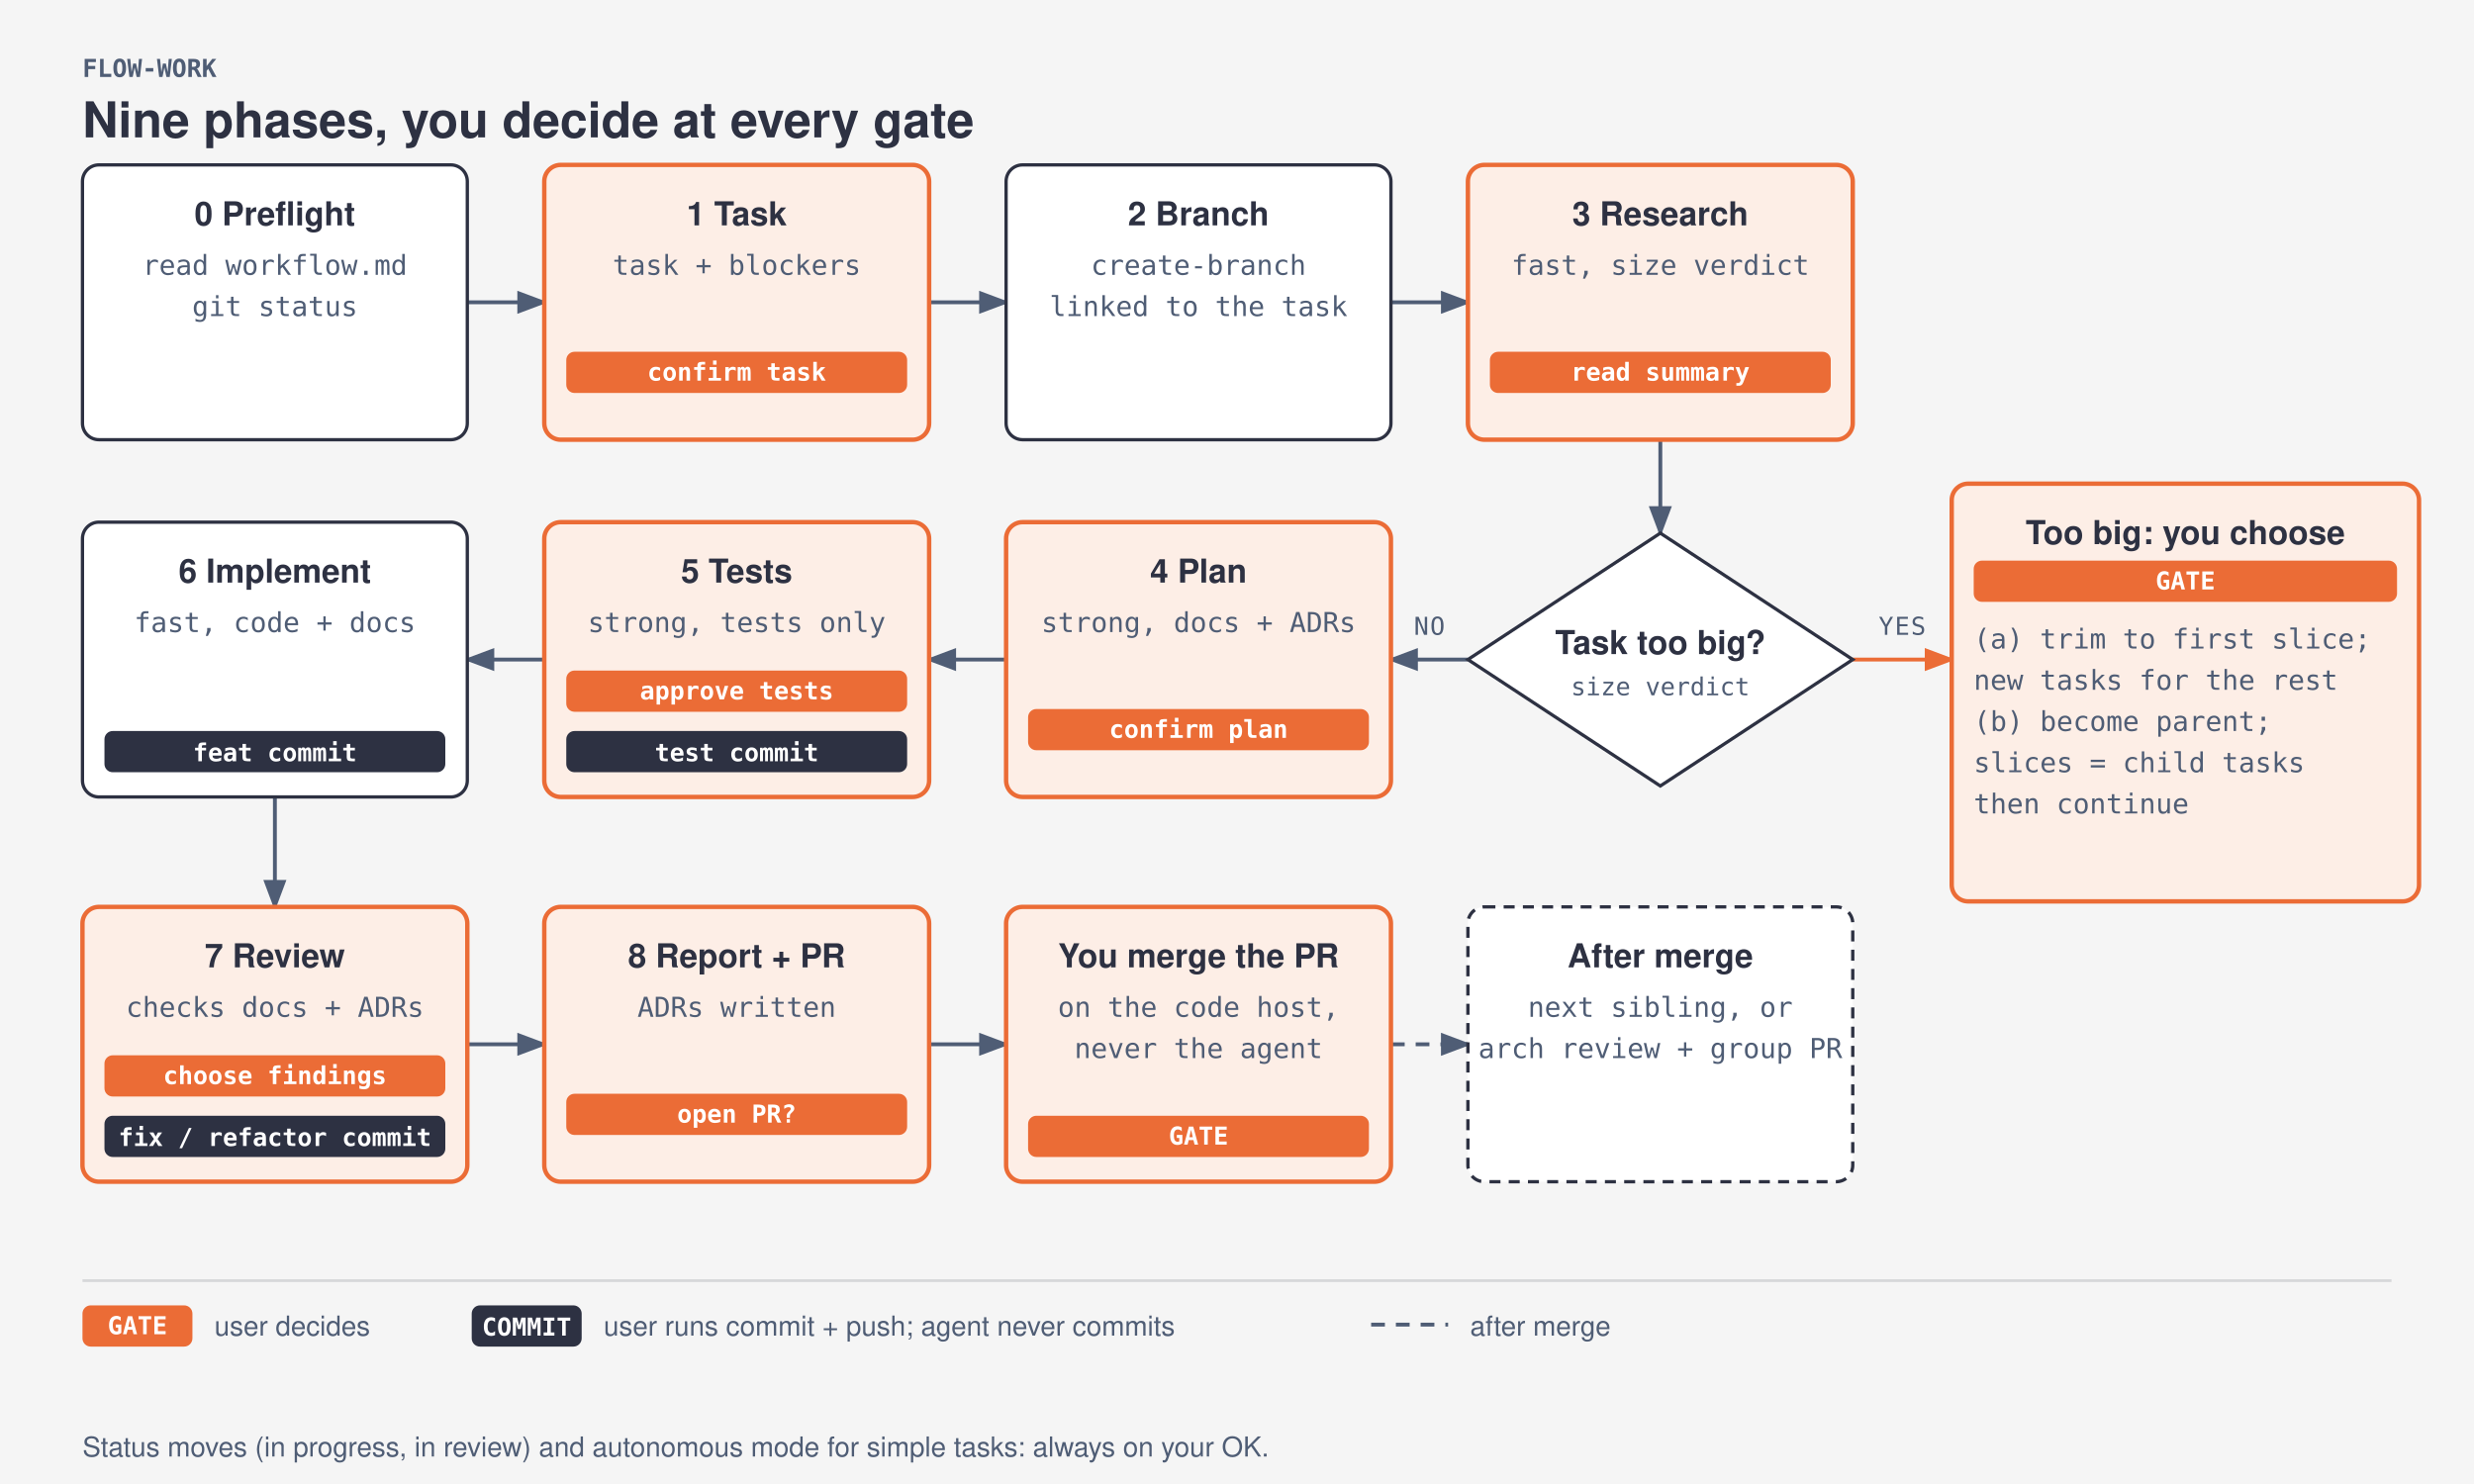
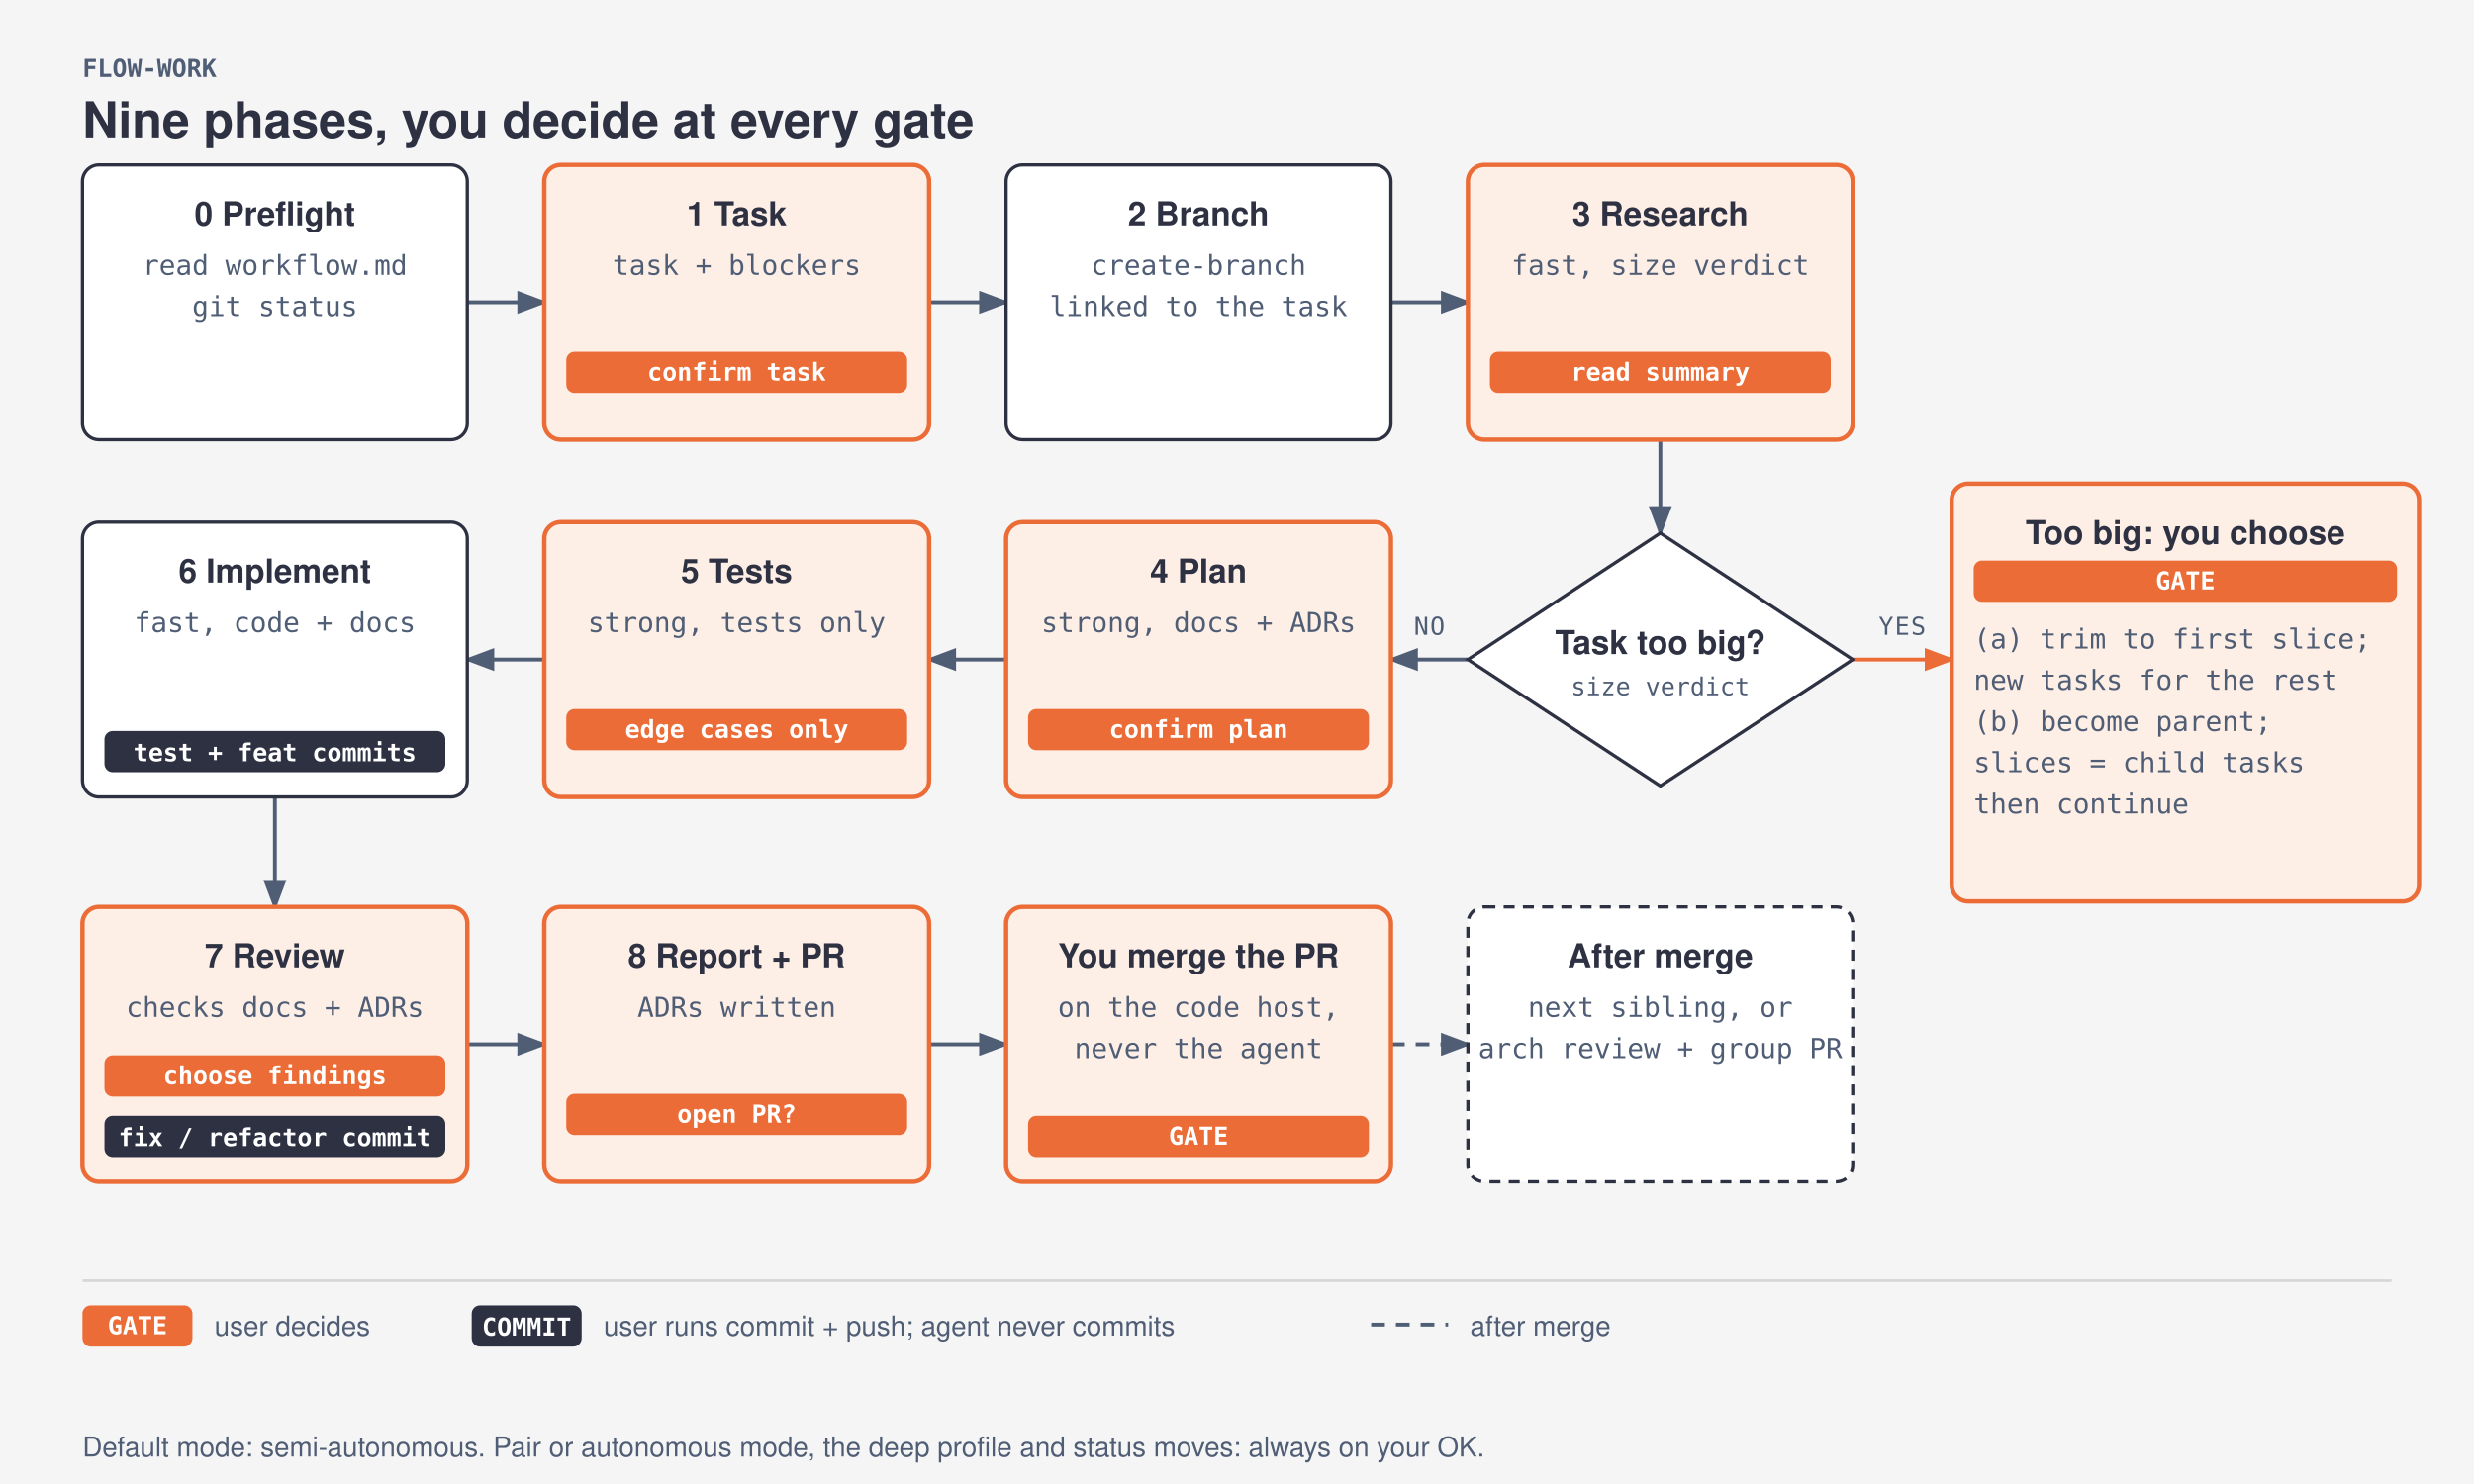
<svg xmlns="http://www.w3.org/2000/svg" viewBox="0 0 900 540" width="900" height="540" role="img" aria-labelledby="flow-work-phases-title flow-work-phases-desc">
  <defs>
    <marker id="flow-work-phases-a" markerWidth="8" markerHeight="6" refX="7" refY="3" orient="auto">
      <polygon points="0 0,8 3,0 6" fill="#4f5d75" />
    </marker>
    <marker id="flow-work-phases-as" markerWidth="8" markerHeight="6" refX="7" refY="3" orient="auto-start-reverse">
      <polygon points="0 0,8 3,0 6" fill="#4f5d75" />
    </marker>
    <marker id="flow-work-phases-l" markerWidth="8" markerHeight="6" refX="7" refY="3" orient="auto">
      <polygon points="0 0,8 3,0 6" fill="#2e5aa8" />
    </marker>
    <marker id="flow-work-phases-c" markerWidth="8" markerHeight="6" refX="7" refY="3" orient="auto">
      <polygon points="0 0,8 3,0 6" fill="#eb6c36" />
    </marker>
  </defs>
  <rect width="100%" height="100%" fill="#f5f5f5" />
  <path d="M170,110.0 L198,110.0" fill="none" stroke="#4f5d75" stroke-width="1.4" marker-end="url(#flow-work-phases-a)" />
  <path d="M338,110.0 L366,110.0" fill="none" stroke="#4f5d75" stroke-width="1.4" marker-end="url(#flow-work-phases-a)" />
  <path d="M506,110.0 L534,110.0" fill="none" stroke="#4f5d75" stroke-width="1.4" marker-end="url(#flow-work-phases-a)" />
  <path d="M604,160 L604,194" fill="none" stroke="#4f5d75" stroke-width="1.4" marker-end="url(#flow-work-phases-a)" />
  <path d="M534,240 L506,240" fill="none" stroke="#4f5d75" stroke-width="1.4" marker-end="url(#flow-work-phases-a)" />
  <rect x="509.8" y="222" width="20.4" height="13" rx="2" fill="#f5f5f5" />
  <text x="520" y="231" fill="#4f5d75" font-size="9" font-family="ui-monospace,'SF Mono',Menlo,Consolas,monospace" text-anchor="middle" letter-spacing="0.05em">NO</text>
  <path d="M674,240 L710,240" fill="none" stroke="#eb6c36" stroke-width="1.4" marker-end="url(#flow-work-phases-c)" />
  <rect x="678.7" y="222" width="26.6" height="13" rx="2" fill="#f5f5f5" />
  <text x="692" y="231" fill="#4f5d75" font-size="9" font-family="ui-monospace,'SF Mono',Menlo,Consolas,monospace" text-anchor="middle" letter-spacing="0.05em">YES</text>
  <path d="M366,240.0 L338,240.0" fill="none" stroke="#4f5d75" stroke-width="1.4" marker-end="url(#flow-work-phases-a)" />
  <path d="M198,240.0 L170,240.0" fill="none" stroke="#4f5d75" stroke-width="1.4" marker-end="url(#flow-work-phases-a)" />
  <path d="M100,290 L100,330" fill="none" stroke="#4f5d75" stroke-width="1.4" marker-end="url(#flow-work-phases-a)" />
  <path d="M170,380.0 L198,380.0" fill="none" stroke="#4f5d75" stroke-width="1.4" marker-end="url(#flow-work-phases-a)" />
  <path d="M338,380.0 L366,380.0" fill="none" stroke="#4f5d75" stroke-width="1.4" marker-end="url(#flow-work-phases-a)" />
  <path d="M506,380.0 L534,380.0" fill="none" stroke="#4f5d75" stroke-width="1.4" stroke-dasharray="5,4" marker-end="url(#flow-work-phases-a)" />
  <line x1="30" y1="466" x2="870" y2="466" stroke="rgba(45,49,66,0.15)" />
  <rect x="171.6" y="475" width="40" height="15" rx="3" fill="#2d3142" />
  <line x1="498.8" y1="482" x2="526.8" y2="482" stroke="#4f5d75" stroke-width="1.4" stroke-dasharray="5,4" />
  <text x="30" y="28" fill="#4f5d75" font-size="9" font-weight="600" font-family="ui-monospace,'SF Mono',Menlo,Consolas,monospace" text-anchor="start">FLOW-WORK</text>
  <text x="30" y="50" fill="#2d3142" font-size="18" font-weight="700" font-family="-apple-system,'Segoe UI',Helvetica,Arial,sans-serif" text-anchor="start">Nine phases, you decide at every gate</text>
  <rect x="30" y="60" width="140" height="100" rx="6" fill="#f5f5f5" />
  <rect x="30" y="60" width="140" height="100" rx="6" fill="#fff" stroke="#2d3142" stroke-width="1.2" />
  <text x="100.0" y="82" fill="#2d3142" font-size="12" font-weight="700" font-family="-apple-system,'Segoe UI',Helvetica,Arial,sans-serif" text-anchor="middle">0 Preflight</text>
  <text x="100.0" y="100" fill="#4f5d75" font-size="10" font-weight="400" font-family="ui-monospace,'SF Mono',Menlo,Consolas,monospace" text-anchor="middle">read workflow.md</text>
  <text x="100.0" y="115" fill="#4f5d75" font-size="10" font-weight="400" font-family="ui-monospace,'SF Mono',Menlo,Consolas,monospace" text-anchor="middle">git status</text>
  <rect x="198" y="60" width="140" height="100" rx="6" fill="#f5f5f5" />
  <rect x="198" y="60" width="140" height="100" rx="6" fill="#fdeee6" stroke="#eb6c36" stroke-width="1.6" />
  <text x="268.0" y="82" fill="#2d3142" font-size="12" font-weight="700" font-family="-apple-system,'Segoe UI',Helvetica,Arial,sans-serif" text-anchor="middle">1 Task</text>
  <text x="268.0" y="100" fill="#4f5d75" font-size="10" font-weight="400" font-family="ui-monospace,'SF Mono',Menlo,Consolas,monospace" text-anchor="middle">task + blockers</text>
  <rect x="206" y="128" width="124" height="15" rx="3" fill="#eb6c36" />
  <text x="268.0" y="138.5" fill="#fff" font-size="9" font-weight="600" font-family="ui-monospace,'SF Mono',Menlo,Consolas,monospace" text-anchor="middle">confirm task</text>
  <rect x="366" y="60" width="140" height="100" rx="6" fill="#f5f5f5" />
  <rect x="366" y="60" width="140" height="100" rx="6" fill="#fff" stroke="#2d3142" stroke-width="1.2" />
  <text x="436.0" y="82" fill="#2d3142" font-size="12" font-weight="700" font-family="-apple-system,'Segoe UI',Helvetica,Arial,sans-serif" text-anchor="middle">2 Branch</text>
  <text x="436.0" y="100" fill="#4f5d75" font-size="10" font-weight="400" font-family="ui-monospace,'SF Mono',Menlo,Consolas,monospace" text-anchor="middle">create-branch</text>
  <text x="436.0" y="115" fill="#4f5d75" font-size="10" font-weight="400" font-family="ui-monospace,'SF Mono',Menlo,Consolas,monospace" text-anchor="middle">linked to the task</text>
  <rect x="534" y="60" width="140" height="100" rx="6" fill="#f5f5f5" />
  <rect x="534" y="60" width="140" height="100" rx="6" fill="#fdeee6" stroke="#eb6c36" stroke-width="1.6" />
  <text x="604.0" y="82" fill="#2d3142" font-size="12" font-weight="700" font-family="-apple-system,'Segoe UI',Helvetica,Arial,sans-serif" text-anchor="middle">3 Research</text>
  <text x="604.0" y="100" fill="#4f5d75" font-size="10" font-weight="400" font-family="ui-monospace,'SF Mono',Menlo,Consolas,monospace" text-anchor="middle">fast, size verdict</text>
  <rect x="542" y="128" width="124" height="15" rx="3" fill="#eb6c36" />
  <text x="604.0" y="138.5" fill="#fff" font-size="9" font-weight="600" font-family="ui-monospace,'SF Mono',Menlo,Consolas,monospace" text-anchor="middle">read summary</text>
  <rect x="366" y="190" width="140" height="100" rx="6" fill="#f5f5f5" />
  <rect x="366" y="190" width="140" height="100" rx="6" fill="#fdeee6" stroke="#eb6c36" stroke-width="1.6" />
  <text x="436.0" y="212" fill="#2d3142" font-size="12" font-weight="700" font-family="-apple-system,'Segoe UI',Helvetica,Arial,sans-serif" text-anchor="middle">4 Plan</text>
  <text x="436.0" y="230" fill="#4f5d75" font-size="10" font-weight="400" font-family="ui-monospace,'SF Mono',Menlo,Consolas,monospace" text-anchor="middle">strong, docs + ADRs</text>
  <rect x="374" y="258" width="124" height="15" rx="3" fill="#eb6c36" />
  <text x="436.0" y="268.5" fill="#fff" font-size="9" font-weight="600" font-family="ui-monospace,'SF Mono',Menlo,Consolas,monospace" text-anchor="middle">confirm plan</text>
  <rect x="198" y="190" width="140" height="100" rx="6" fill="#f5f5f5" />
  <rect x="198" y="190" width="140" height="100" rx="6" fill="#fdeee6" stroke="#eb6c36" stroke-width="1.6" />
  <text x="268.0" y="212" fill="#2d3142" font-size="12" font-weight="700" font-family="-apple-system,'Segoe UI',Helvetica,Arial,sans-serif" text-anchor="middle">5 Tests</text>
  <text x="268.0" y="230" fill="#4f5d75" font-size="10" font-weight="400" font-family="ui-monospace,'SF Mono',Menlo,Consolas,monospace" text-anchor="middle">strong, tests only</text>
-   <rect x="206" y="244" width="124" height="15" rx="3" fill="#eb6c36" />
-   <text x="268.0" y="254.5" fill="#fff" font-size="9" font-weight="600" font-family="ui-monospace,'SF Mono',Menlo,Consolas,monospace" text-anchor="middle">approve tests</text>
-   <rect x="206" y="266" width="124" height="15" rx="3" fill="#2d3142" />
-   <text x="268.0" y="277" fill="#fff" font-size="9" font-weight="600" font-family="ui-monospace,'SF Mono',Menlo,Consolas,monospace" text-anchor="middle">test commit</text>
+   <rect x="206" y="258" width="124" height="15" rx="3" fill="#eb6c36" />
+   <text x="268.0" y="268.5" fill="#fff" font-size="9" font-weight="600" font-family="ui-monospace,'SF Mono',Menlo,Consolas,monospace" text-anchor="middle">edge cases only</text>
  <rect x="30" y="190" width="140" height="100" rx="6" fill="#f5f5f5" />
  <rect x="30" y="190" width="140" height="100" rx="6" fill="#fff" stroke="#2d3142" stroke-width="1.2" />
  <text x="100.0" y="212" fill="#2d3142" font-size="12" font-weight="700" font-family="-apple-system,'Segoe UI',Helvetica,Arial,sans-serif" text-anchor="middle">6 Implement</text>
  <text x="100.0" y="230" fill="#4f5d75" font-size="10" font-weight="400" font-family="ui-monospace,'SF Mono',Menlo,Consolas,monospace" text-anchor="middle">fast, code + docs</text>
  <rect x="38" y="266" width="124" height="15" rx="3" fill="#2d3142" />
-   <text x="100.0" y="277" fill="#fff" font-size="9" font-weight="600" font-family="ui-monospace,'SF Mono',Menlo,Consolas,monospace" text-anchor="middle">feat commit</text>
+   <text x="100.0" y="277" fill="#fff" font-size="9" font-weight="600" font-family="ui-monospace,'SF Mono',Menlo,Consolas,monospace" text-anchor="middle">test + feat commits</text>
  <rect x="30" y="330" width="140" height="100" rx="6" fill="#f5f5f5" />
  <rect x="30" y="330" width="140" height="100" rx="6" fill="#fdeee6" stroke="#eb6c36" stroke-width="1.6" />
  <text x="100.0" y="352" fill="#2d3142" font-size="12" font-weight="700" font-family="-apple-system,'Segoe UI',Helvetica,Arial,sans-serif" text-anchor="middle">7 Review</text>
  <text x="100.0" y="370" fill="#4f5d75" font-size="10" font-weight="400" font-family="ui-monospace,'SF Mono',Menlo,Consolas,monospace" text-anchor="middle">checks docs + ADRs</text>
  <rect x="38" y="384" width="124" height="15" rx="3" fill="#eb6c36" />
  <text x="100.0" y="394.5" fill="#fff" font-size="9" font-weight="600" font-family="ui-monospace,'SF Mono',Menlo,Consolas,monospace" text-anchor="middle">choose findings</text>
  <rect x="38" y="406" width="124" height="15" rx="3" fill="#2d3142" />
  <text x="100.0" y="417" fill="#fff" font-size="9" font-weight="600" font-family="ui-monospace,'SF Mono',Menlo,Consolas,monospace" text-anchor="middle">fix / refactor commit</text>
  <rect x="198" y="330" width="140" height="100" rx="6" fill="#f5f5f5" />
  <rect x="198" y="330" width="140" height="100" rx="6" fill="#fdeee6" stroke="#eb6c36" stroke-width="1.6" />
  <text x="268.0" y="352" fill="#2d3142" font-size="12" font-weight="700" font-family="-apple-system,'Segoe UI',Helvetica,Arial,sans-serif" text-anchor="middle">8 Report + PR</text>
  <text x="268.0" y="370" fill="#4f5d75" font-size="10" font-weight="400" font-family="ui-monospace,'SF Mono',Menlo,Consolas,monospace" text-anchor="middle">ADRs written</text>
  <rect x="206" y="398" width="124" height="15" rx="3" fill="#eb6c36" />
  <text x="268.0" y="408.5" fill="#fff" font-size="9" font-weight="600" font-family="ui-monospace,'SF Mono',Menlo,Consolas,monospace" text-anchor="middle">open PR?</text>
  <rect x="366" y="330" width="140" height="100" rx="6" fill="#f5f5f5" />
  <rect x="366" y="330" width="140" height="100" rx="6" fill="#fdeee6" stroke="#eb6c36" stroke-width="1.6" />
  <text x="436.0" y="352" fill="#2d3142" font-size="12" font-weight="700" font-family="-apple-system,'Segoe UI',Helvetica,Arial,sans-serif" text-anchor="middle">You merge the PR</text>
  <text x="436.0" y="370" fill="#4f5d75" font-size="10" font-weight="400" font-family="ui-monospace,'SF Mono',Menlo,Consolas,monospace" text-anchor="middle">on the code host,</text>
  <text x="436.0" y="385" fill="#4f5d75" font-size="10" font-weight="400" font-family="ui-monospace,'SF Mono',Menlo,Consolas,monospace" text-anchor="middle">never the agent</text>
  <rect x="374" y="406" width="124" height="15" rx="3" fill="#eb6c36" />
  <text x="436.0" y="416.5" fill="#fff" font-size="9" font-weight="600" font-family="ui-monospace,'SF Mono',Menlo,Consolas,monospace" text-anchor="middle">GATE</text>
  <rect x="534" y="330" width="140" height="100" rx="6" fill="#f5f5f5" />
  <rect x="534" y="330" width="140" height="100" rx="6" fill="#fff" stroke="#2d3142" stroke-width="1.2" stroke-dasharray="4,3" />
  <text x="604.0" y="352" fill="#2d3142" font-size="12" font-weight="700" font-family="-apple-system,'Segoe UI',Helvetica,Arial,sans-serif" text-anchor="middle">After merge</text>
  <text x="604.0" y="370" fill="#4f5d75" font-size="10" font-weight="400" font-family="ui-monospace,'SF Mono',Menlo,Consolas,monospace" text-anchor="middle">next sibling, or</text>
  <text x="604.0" y="385" fill="#4f5d75" font-size="10" font-weight="400" font-family="ui-monospace,'SF Mono',Menlo,Consolas,monospace" text-anchor="middle">arch review + group PR</text>
  <polygon points="604,194 674,240 604,286 534,240" fill="#f5f5f5" />
  <polygon points="604,194 674,240 604,286 534,240" fill="#fff" stroke="#2d3142" stroke-width="1.2" />
  <text x="604" y="238" fill="#2d3142" font-size="12" font-weight="700" font-family="-apple-system,'Segoe UI',Helvetica,Arial,sans-serif" text-anchor="middle">Task too big?</text>
  <text x="604" y="253" fill="#4f5d75" font-size="9" font-weight="400" font-family="ui-monospace,'SF Mono',Menlo,Consolas,monospace" text-anchor="middle">size verdict</text>
  <rect x="710" y="176" width="170" height="152" rx="6" fill="#f5f5f5" />
  <rect x="710" y="176" width="170" height="152" rx="6" fill="#fdeee6" stroke="#eb6c36" stroke-width="1.6" />
  <text x="795.0" y="198" fill="#2d3142" font-size="12" font-weight="700" font-family="-apple-system,'Segoe UI',Helvetica,Arial,sans-serif" text-anchor="middle">Too big: you choose</text>
  <rect x="718" y="204" width="154" height="15" rx="3" fill="#eb6c36" />
  <text x="795.0" y="214.5" fill="#fff" font-size="9" font-weight="600" font-family="ui-monospace,'SF Mono',Menlo,Consolas,monospace" text-anchor="middle">GATE</text>
  <text x="718" y="236" fill="#4f5d75" font-size="10" font-weight="400" font-family="ui-monospace,'SF Mono',Menlo,Consolas,monospace" text-anchor="start">(a) trim to first slice;</text>
  <text x="718" y="251" fill="#4f5d75" font-size="10" font-weight="400" font-family="ui-monospace,'SF Mono',Menlo,Consolas,monospace" text-anchor="start">new tasks for the rest</text>
  <text x="718" y="266" fill="#4f5d75" font-size="10" font-weight="400" font-family="ui-monospace,'SF Mono',Menlo,Consolas,monospace" text-anchor="start">(b) become parent;</text>
  <text x="718" y="281" fill="#4f5d75" font-size="10" font-weight="400" font-family="ui-monospace,'SF Mono',Menlo,Consolas,monospace" text-anchor="start">slices = child tasks</text>
  <text x="718" y="296" fill="#4f5d75" font-size="10" font-weight="400" font-family="ui-monospace,'SF Mono',Menlo,Consolas,monospace" text-anchor="start">then continue</text>
  <rect x="30" y="475" width="40" height="15" rx="3" fill="#eb6c36" />
  <text x="50.0" y="485.5" fill="#fff" font-size="9" font-weight="600" font-family="ui-monospace,'SF Mono',Menlo,Consolas,monospace" text-anchor="middle">GATE</text>
  <text x="78" y="486" fill="#4f5d75" font-size="10" font-weight="400" font-family="-apple-system,'Segoe UI',Helvetica,Arial,sans-serif" text-anchor="start">user decides</text>
  <text x="191.6" y="486" fill="#fff" font-size="9" font-weight="600" font-family="ui-monospace,'SF Mono',Menlo,Consolas,monospace" text-anchor="middle">COMMIT</text>
  <text x="219.6" y="486" fill="#4f5d75" font-size="10" font-weight="400" font-family="-apple-system,'Segoe UI',Helvetica,Arial,sans-serif" text-anchor="start">user runs commit + push; agent never commits</text>
  <text x="534.8" y="486" fill="#4f5d75" font-size="10" font-weight="400" font-family="-apple-system,'Segoe UI',Helvetica,Arial,sans-serif" text-anchor="start">after merge</text>
-   <text x="30" y="530" fill="#4f5d75" font-size="10" font-weight="400" font-family="-apple-system,'Segoe UI',Helvetica,Arial,sans-serif" text-anchor="start">Status moves (in progress, in review) and autonomous mode for simple tasks: always on your OK.</text>
+   <text x="30" y="530" fill="#4f5d75" font-size="10" font-weight="400" font-family="-apple-system,'Segoe UI',Helvetica,Arial,sans-serif" text-anchor="start">Default mode: semi-autonomous. Pair or autonomous mode, the deep profile and status moves: always on your OK.</text>
</svg>
